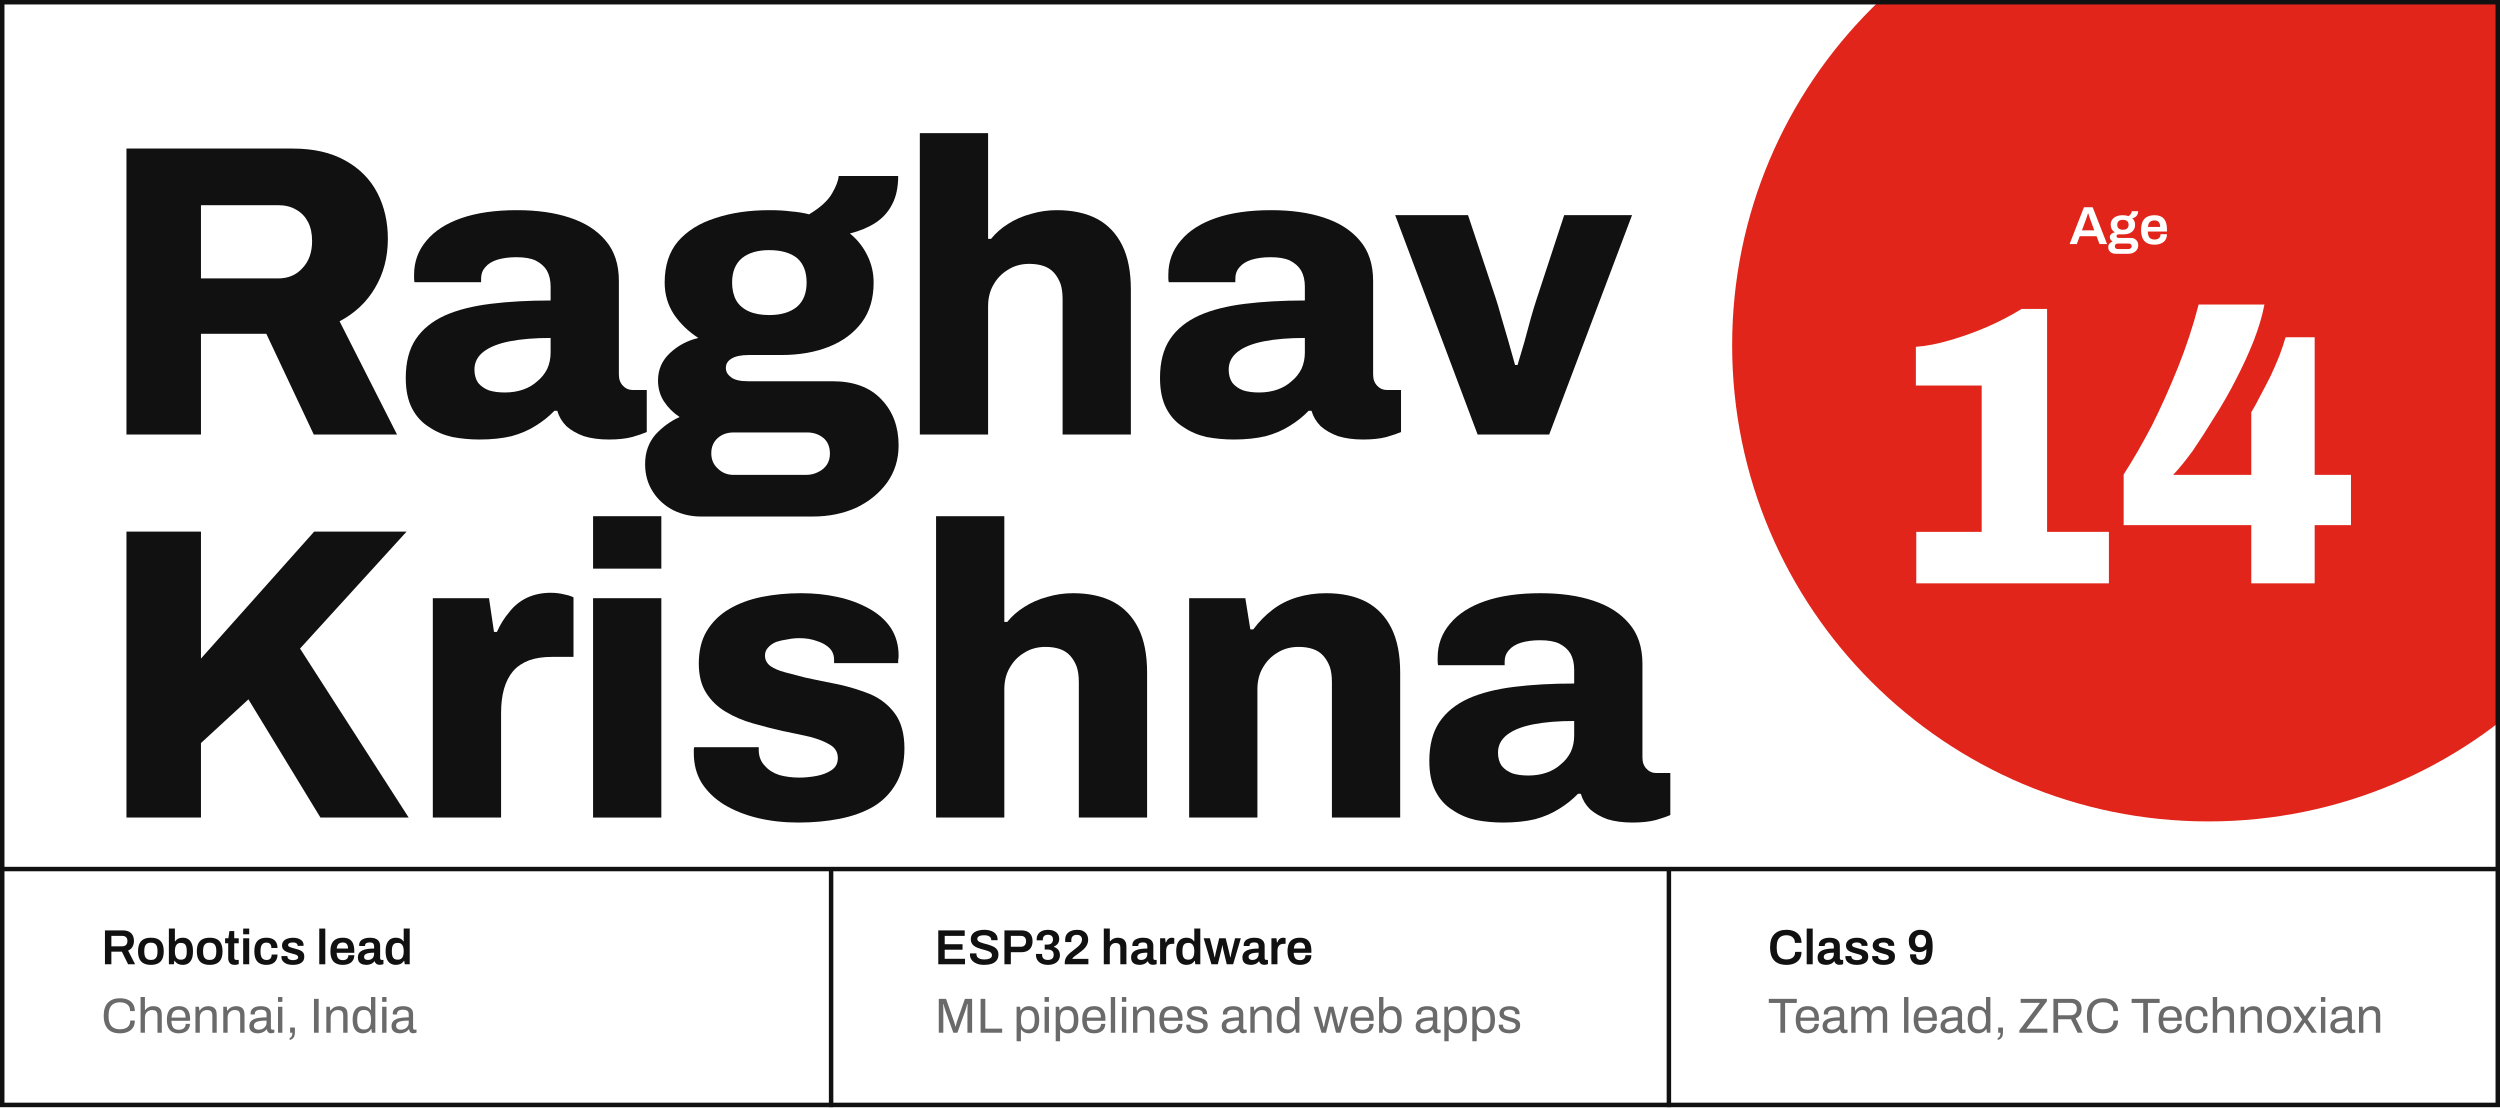
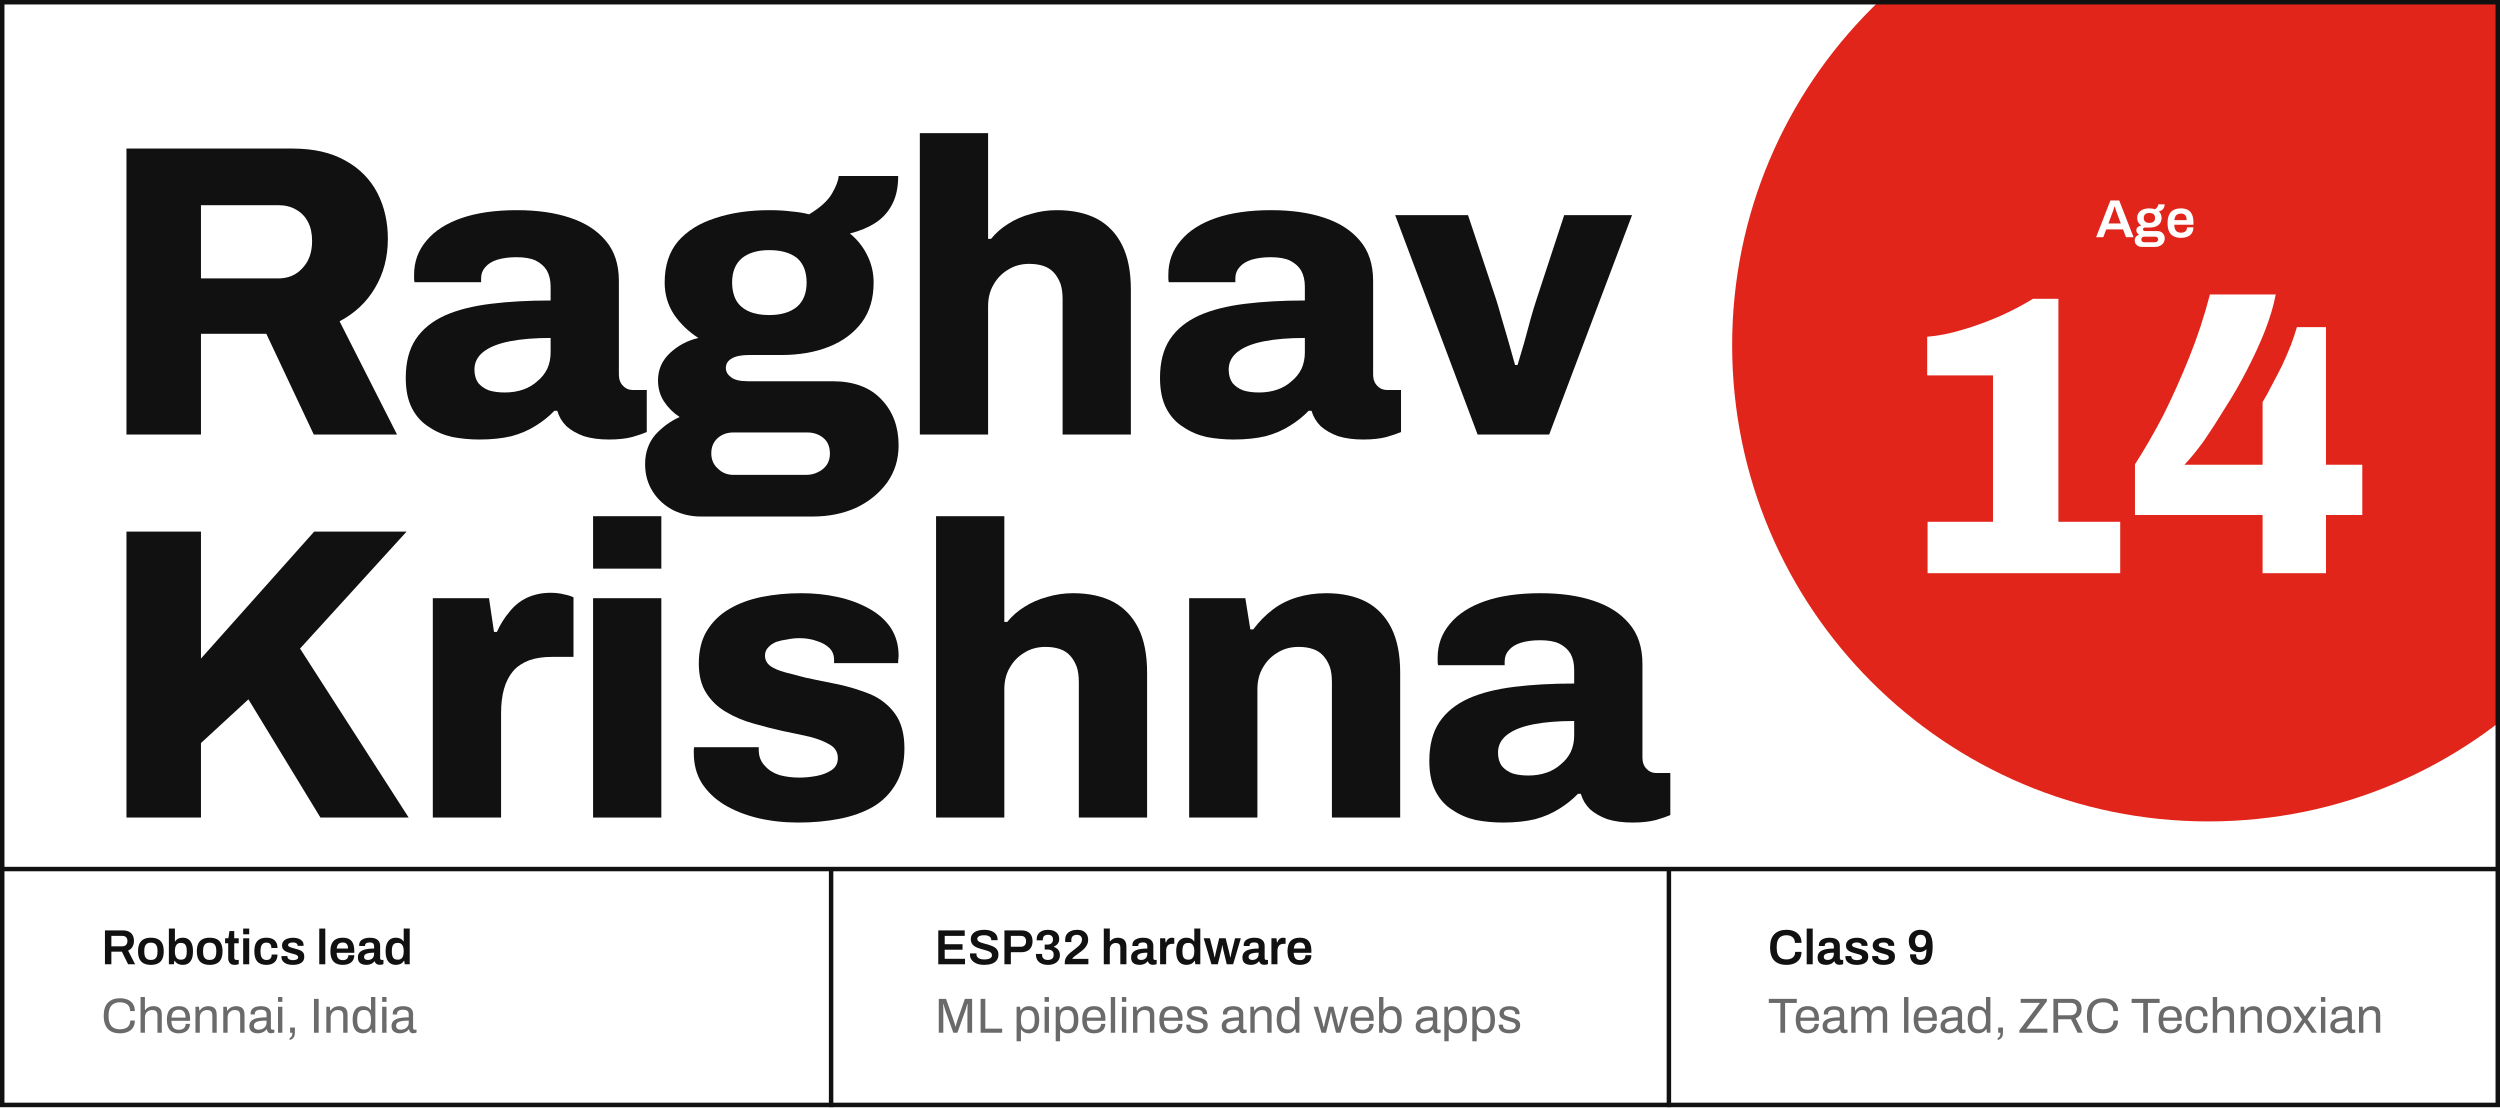
<svg xmlns="http://www.w3.org/2000/svg" viewBox="0 0 840 372" width="840" height="372" role="img" aria-label="Raghav Krishna. Robotics lead, age 14, Class 9, Chennai, India. ESP32 hardware, ML pipelines and web apps.">
  <defs>
    <path id="g0" d="m5 0l267 686h164l268-686h-141l-55 146h-314l-55-146zm230 256h231l-69 186q-4 10-9 26q-6 15-12 34q-6 18-12 37q-6 19-11 34h-5q-6-20-14-46q-9-26-17-49q-8-23-13-36z" />
    <path id="g1" d="m152-182q-35 0-66 14q-31 14-50 42q-19 27-19 67q0 44 25 69q26 26 57 39q-23 12-37 32q-15 20-15 48q0 38 28 61q28 22 64 29q-37 23-57 59q-19 36-19 82q0 55 27 94q26 40 77 62q51 22 123 22q29 0 56-4q27-4 49-12q35 21 48 48q13 26 14 43h119q0-35-14-62q-13-27-37-45q-24-17-58-25q25-22 38-53q13-31 13-68q0-55-26-95q-25-40-74-62q-50-22-122-22h-81q-21 0-33-9q-11-9-11-25q0-13 11-23q10-10 29-10h230q59 0 97-38q39-39 39-99q0-45-23-81q-24-36-66-57q-42-21-98-21zm44 88h193q19 0 33 6q15 7 24 19q8 12 8 27q0 26-16 39q-17 13-41 13h-201q-24 0-40-14q-16-15-16-38q0-23 16-38q15-14 40-14zm95 361q53 0 79 25q27 24 27 68q0 44-27 68q-26 24-79 24q-53 0-79-24q-27-24-27-68q0-29 11-50q12-21 36-32q23-11 59-11z" />
    <path id="g2" d="m291-12q-84 0-140 30q-56 29-84 90q-28 61-28 155q0 95 28 155q28 61 84 90q56 30 140 30q76 0 127-28q52-29 78-88q26-59 26-153v-36h-358q2-49 15-83q13-33 41-50q27-16 72-16q23 0 43 6q20 6 35 18q15 13 24 32q8 19 8 44h120q0-50-18-87q-17-37-48-61q-32-24-74-36q-42-12-91-12zm-125 331h229q0 33-7 56q-8 23-22 38q-13 15-32 21q-19 7-43 7q-39 0-65-13q-27-13-41-40q-14-27-19-69z" />
    <path id="g3" d="m102 0v129h164v367h-165v97q40 3 87 17q48 14 94 34q47 21 84 44h64v-559h155v-129z" />
    <path id="g4" d="m347 0v146h-320v127q36 56 71 123q34 68 65 145q31 77 52 158h165q-8-42-27-91q-19-48-45-98q-25-49-54-94q-28-46-54-84q-27-37-49-60h196v157q11 18 23 42q13 24 26 50q12 26 22 51q9 24 15 45h73v-345h91v-126h-91v-146z" />
    <path id="g5" d="m75 0v687h399q76 0 127-29q51-28 77-78q25-49 25-110q0-66-31-118q-30-51-85-80l138-272h-200l-114 242h-157v-242zm179 375h185q37 0 59 25q23 24 23 65q0 27-10 46q-10 19-28 29q-18 11-44 11h-185z" />
    <path id="g6" d="m209-12q-33 0-65 6q-31 7-56 24q-26 16-41 45q-15 29-15 73q0 57 24 93q24 36 70 57q45 20 110 28q64 8 144 8v33q0 23-9 39q-9 15-27 24q-17 8-46 8q-26 0-46-6q-19-6-29-18q-10-11-10-27v-9h-160q-1 5-1 9v9q0 47 30 82q29 35 84 54q55 19 133 19q73 0 127-18q55-18 86-55q32-37 32-97v-225q0-17 10-27q9-10 23-10h34v-101q-11-5-35-12q-23-6-56-6q-34 0-60 8q-25 9-42 24q-16 16-22 37h-7q-19-20-45-36q-25-16-58-25q-34-8-77-8zm61 113q24 0 44 7q20 7 34 20q15 12 24 30q8 18 8 39v35q-57 0-98-8q-41-8-63-25q-22-17-22-43q0-19 9-32q10-12 26-18q16-5 38-5z" />
    <path id="g7" d="m147-197q-35 0-66 15q-31 16-49 44q-19 29-19 67q0 42 25 71q26 28 58 42q-23 15-38 38q-14 22-14 50q0 39 29 66q29 27 68 36q-36 23-59 57q-22 34-22 76q0 61 32 99q33 38 90 56q57 19 130 19q29 0 52-3q24-2 43-7q40 24 55 50q15 26 16 42h143q0-40-14-67q-14-28-40-45q-26-17-62-26q27-22 42-53q15-30 15-65q0-57-28-95q-29-39-79-59q-50-20-115-20h-78q-28 0-42-9q-13-8-13-22q0-13 12-22q12-10 41-10h203q77 0 118-44q41-43 41-110q0-51-28-90q-28-38-74-60q-47-21-104-21zm79 100h173q17 0 30 7q13 6 21 18q7 11 7 26q0 25-16 38q-16 13-39 13h-176q-23 0-38-13q-16-14-16-37q0-23 16-37q15-15 38-15zm85 384q43 0 67 20q23 20 23 58q0 39-23 59q-24 19-67 19q-41 0-65-19q-24-20-24-59q0-25 10-43q10-17 30-26q20-9 49-9z" />
    <path id="g8" d="m62 0v724h164v-254h7q17 21 41 36q25 16 55 24q30 9 62 9q57 0 97-21q39-21 60-63q21-42 21-107v-348h-164v325q0 22-5 37q-6 16-16 27q-10 11-25 16q-15 5-34 5q-29 0-51-14q-22-13-35-36q-13-22-13-52v-308z" />
    <path id="g9" d="m200 0l-198 527h175l67-201q5-15 13-44q8-28 17-58q9-31 16-57h6q7 24 16 54q8 30 16 59q8 28 14 46l66 201h163l-199-527z" />
    <path id="ga" d="m75 0v687h179v-305l272 305h222l-256-281l261-406h-212l-173 284l-114-105v-179z" />
    <path id="gb" d="m62 0v527h135l12-81h7q12 27 30 48q17 22 42 34q26 12 57 12q18 0 33-4q15-3 22-7v-143h-52q-31 0-54-8q-24-9-39-26q-15-18-22-43q-7-25-7-58v-251z" />
    <path id="gc" d="m62 598v126h164v-126zm0-598v527h164v-527z" />
    <path id="gd" d="m288-12q-52 0-98 11q-45 11-80 32q-34 21-54 52q-19 31-19 72v8q0 3 1 6h155v-9q1-22 15-36q13-15 35-22q22-6 48-6q19 0 41 4q21 4 36 14q15 10 15 29q0 21-19 32q-18 11-48 19q-31 7-66 14q-35 8-70 18q-36 10-66 28q-29 17-47 45q-18 28-18 71q0 46 19 78q20 33 54 53q34 20 78 29q45 9 95 9q46 0 87-9q42-9 76-28q33-18 52-46q19-29 19-67q0-5-1-11q0-5 0-7h-154v8q0 17-11 28q-11 11-30 17q-19 7-42 7q-15 0-29-3q-15-2-27-6q-12-5-19-13q-8-8-8-20q0-15 13-25q13-9 35-15q23-6 50-13q37-8 78-16q41-9 78-24q36-16 58-46q23-31 23-84q0-50-20-84q-20-35-55-56q-35-20-81-29q-46-9-99-9z" />
    <path id="ge" d="m62 0v527h135l12-75h7q20 27 46 47q26 20 59 30q33 10 70 10q57 0 97-21q39-21 60-63q21-42 21-107v-348h-164v325q0 22-5 37q-6 16-16 27q-10 11-25 16q-15 5-34 5q-29 0-51-14q-22-13-35-36q-13-22-13-52v-308z" />
    <path id="gf" d="m76 0v686h361q76 0 126-26q50-26 75-74q25-48 25-113q0-67-30-119q-30-51-88-77l142-277h-142l-126 255h-213v-255zm130 364h221q50 0 77 29q27 29 27 80q0 33-12 55q-12 23-35 35q-23 12-57 12h-221z" />
    <path id="g10" d="m299-12q-86 0-144 30q-58 29-87 90q-29 61-29 155q0 95 29 155q29 61 87 90q58 30 144 30q87 0 145-30q57-29 86-90q29-60 29-155q0-94-29-155q-29-61-86-90q-58-30-145-30zm0 100q48 0 77 18q30 19 44 56q13 38 13 94v14q0 56-13 94q-14 37-44 56q-29 18-77 18q-48 0-77-18q-30-19-44-56q-13-38-13-94v-14q0-56 13-94q14-37 44-56q29-18 77-18z" />
    <path id="g11" d="m344-12q-51 0-93 20q-42 21-68 62h-7l-10-70h-101v723h122v-258h6q16 24 39 41q23 16 53 24q30 8 66 8q59 0 105-29q45-29 71-89q26-61 26-156q0-96-25-157q-26-61-72-90q-47-29-112-29zm-38 105q45 0 72 17q26 18 38 54q11 36 11 91v14q0 56-11 93q-12 36-38 54q-27 17-72 17q-31 0-54-11q-22-11-36-32q-15-21-22-52q-7-31-7-70v-13q0-52 13-88q12-36 38-55q27-19 68-19z" />
    <path id="g12" d="m204-12q-49 0-77 20q-28 19-39 50q-12 30-12 62v306h-63v100h66l22 147h97v-147h91v-100h-91v-294q0-21 11-32q11-12 33-12h47v-84q-10-4-25-8q-14-3-30-6q-16-2-30-2z" />
    <path id="g13" d="m65 607v116h122v-116zm0-607v526h122v-526z" />
    <path id="g14" d="m284-12q-82 0-136 30q-55 29-82 90q-27 61-27 155q0 95 27 155q28 61 82 90q55 30 136 30q53 0 94-13q41-13 70-39q30-27 45-66q15-39 15-91h-124q0 37-11 61q-11 24-33 36q-23 13-58 13q-41 0-67-19q-26-19-39-56q-12-38-12-95v-13q0-56 12-94q13-38 40-56q27-19 71-19q34 0 57 13q22 12 34 37q12 25 12 60h118q0-49-15-88q-15-39-44-66q-29-27-71-41q-41-14-94-14z" />
    <path id="g15" d="m270-12q-57 0-100 12q-43 13-72 35q-29 22-44 51q-14 30-14 65q0 5 0 9q1 4 1 6h120v-8q1-27 17-44q16-16 42-23q26-7 55-7q26 0 49 6q24 5 40 18q15 12 15 32q0 26-20 40q-20 14-53 23q-32 9-69 19q-33 9-66 20q-33 11-59 28q-27 17-44 44q-16 27-16 67q0 39 17 68q17 29 47 49q30 19 71 29q41 10 89 10q47 0 86-10q38-10 66-29q29-18 44-44q16-27 16-59q0-7 0-14q-1-7-1-8h-119v7q0 19-12 32q-11 14-32 22q-22 8-54 8q-24 0-42-4q-18-4-30-11q-11-7-17-16q-6-9-6-20q0-19 15-30q15-11 40-19q26-8 56-17q36-10 74-21q38-10 70-26q33-16 53-45q20-29 20-77q0-46-17-78q-18-33-50-52q-31-20-74-29q-42-9-92-9z" />
    <path id="g16" d="" />
    <path id="g17" d="m65 0v723h122v-723z" />
    <path id="g18" d="m200-12q-22 0-50 6q-29 5-56 20q-26 15-43 44q-17 30-17 78q0 54 24 90q24 35 68 56q43 20 104 28q60 9 132 9v43q0 23-7 41q-7 18-25 29q-19 10-56 10q-37 0-58-9q-21-9-29-22q-8-13-8-27v-14h-118q-1 5-1 10v12q0 45 27 78q27 33 75 50q48 18 111 18q72 0 119-20q46-20 69-57q23-37 23-90v-248q0-19 11-27q11-8 24-8h32v-84q-10-4-29-10q-19-5-47-5q-26 0-47 9q-20 8-34 24q-14 16-20 38h-6q-17-21-40-38q-24-16-56-25q-31-9-72-9zm37 100q30 0 53 9q24 9 40 25q15 16 24 39q8 23 8 50v24q-55 0-102-7q-46-7-74-26q-27-19-27-54q0-18 9-32q8-13 26-20q17-8 43-8z" />
    <path id="g19" d="m248-12q-64 0-111 29q-47 29-73 90q-25 61-25 157q0 95 26 156q26 60 72 89q46 29 104 29q36 0 66-8q30-8 53-24q23-17 39-41h6v258h122v-723h-101l-10 70h-7q-25-41-67-62q-43-20-94-20zm38 105q42 0 68 19q26 19 38 55q13 36 13 88v13q0 39-7 70q-7 31-22 52q-14 21-36 32q-23 11-54 11q-45 0-72-17q-26-18-38-54q-11-37-11-93v-14q0-55 11-91q12-36 38-54q27-17 72-17z" />
    <path id="g1a" d="m379-12q-105 0-178 38q-73 39-111 118q-39 78-39 199q0 179 87 267q87 88 242 88q88 0 156-28q68-29 106-86q39-58 39-145h-96q0 60-25 99q-26 39-72 58q-46 20-108 20q-72 0-124-28q-52-28-79-86q-27-59-27-151v-21q0-91 27-148q27-58 79-85q51-27 124-27q64 0 110 19q47 19 72 59q26 39 26 99h93q0-89-39-146q-40-57-108-85q-68-28-155-28z" />
    <path id="g1b" d="m69 0v723h88v-263h7q20 27 45 44q25 17 55 26q31 8 67 8q50 0 87-17q38-17 60-55q21-38 21-103v-363h-88v351q0 33-9 54q-8 21-22 33q-15 12-36 17q-20 5-45 5q-37 0-70-18q-33-17-53-50q-19-34-19-83v-309z" />
    <path id="g1c" d="m279-12q-78 0-131 30q-54 29-82 90q-27 61-27 155q0 95 27 155q28 61 82 90q54 30 135 30q74 0 124-28q50-29 75-86q26-56 26-141v-42h-378q2-63 18-103q17-41 50-60q33-18 83-18q34 0 59 8q26 9 44 25q17 16 26 38q9 22 10 48h86q-1-42-16-77q-15-36-44-61q-29-25-71-39q-42-14-96-14zm-147 319h285q0 44-10 74q-10 30-29 49q-18 19-42 28q-25 8-56 8q-46 0-78-17q-32-17-49-52q-17-35-21-90z" />
    <path id="g1d" d="m69 0v526h71l8-79h7q21 32 47 52q27 20 60 29q32 10 69 10q50 0 87-17q38-17 60-55q21-38 21-103v-363h-88v351q0 33-9 54q-8 21-22 33q-15 12-36 17q-20 5-45 5q-37 0-70-18q-33-18-53-52q-19-34-19-81v-309z" />
    <path id="g1e" d="m201-12q-29 0-58 7q-29 7-54 23q-25 16-40 44q-15 29-15 72q0 54 26 89q26 35 72 55q47 19 111 26q64 8 139 8v60q0 29-10 50q-10 21-36 32q-25 12-72 12q-45 0-72-12q-26-11-36-29q-11-18-11-40v-15h-85q-1 5-1 10v12q0 48 27 80q26 33 74 50q48 16 110 16q66 0 110-19q45-19 68-54q22-35 22-84v-285q0-19 9-26q9-8 22-8h39v-58q-14-6-31-10q-17-5-39-5q-26 0-43 11q-17 10-26 28q-9 19-12 42h-7q-18-25-46-44q-27-18-61-28q-34-10-74-10zm22 74q32 0 61 10q28 10 50 28q22 19 35 45q13 26 13 57v44q-81 0-138-9q-57-9-88-32q-30-23-30-65q0-27 12-44q12-17 34-26q22-8 51-8z" />
    <path id="g1f" d="m69 625v98h88v-98zm0-625v526h88v-526z" />
    <path id="g20" d="m79-147v41q19 4 31 19q13 15 19 37q6 23 6 50h-46v105h97v-94q0-58-16-91q-17-32-42-47q-24-15-49-20z" />
    <path id="g21" d="" />
    <path id="g22" d="m86 0v686h95v-686z" />
    <path id="g23" d="m248-12q-65 0-112 29q-46 29-72 91q-25 61-25 159q0 93 26 153q26 60 72 89q46 29 107 29q35 0 65-8q30-8 53-25q24-17 42-45h6v263h88v-723h-71l-8 75h-7q-27-44-70-65q-43-22-94-22zm21 77q50 0 81 22q31 22 46 64q14 42 14 104v16q0 54-11 91q-11 37-30 59q-19 22-44 31q-25 9-53 9q-49 0-80-19q-31-20-46-62q-15-41-15-107v-21q0-68 16-110q16-41 47-59q30-18 75-18z" />
    <path id="g24" d="m76 0v686h535v-111h-405v-169h361v-111h-361v-184h411v-111z" />
    <path id="g25" d="m332-12q-57 0-109 12q-52 13-92 40q-40 26-63 66q-23 39-23 93q0 6 1 12q0 6 0 9h131q0-2-1-8q0-5 0-9q0-33 19-57q19-23 55-36q36-12 85-12q33 0 59 4q25 4 44 12q18 7 30 18q12 10 18 23q5 13 5 28q0 29-18 48q-18 19-49 32q-30 13-68 23q-39 11-80 22q-40 11-78 26q-39 16-70 38q-30 22-48 56q-18 33-18 80q0 48 20 84q21 36 58 60q38 23 88 34q50 12 109 12q55 0 103-12q49-11 86-36q37-24 58-62q21-37 21-89v-12h-129v10q0 29-18 49q-17 20-48 31q-32 11-74 11q-45 0-77-8q-32-9-49-26q-17-16-17-40q0-25 18-42q18-17 49-29q30-12 68-22q39-10 80-21q40-12 78-27q39-15 70-37q30-23 48-56q18-33 18-79q0-77-38-124q-37-47-102-68q-66-21-150-21z" />
    <path id="g26" d="m76 0v686h344q76 0 126-27q49-27 74-76q25-49 25-117q0-67-26-117q-26-50-77-77q-52-28-129-28h-207v-244zm130 355h203q50 0 77 29q28 30 28 82q0 35-12 59q-12 24-35 37q-23 13-58 13h-203z" />
    <path id="g27" d="m290-12q-79 0-134 26q-55 25-84 72q-28 46-28 108v15h124v-18q0-50 31-77q31-26 87-26q53 0 85 25q32 25 32 80q0 43-17 65q-18 23-46 32q-29 9-62 9h-57v100h60q30 0 55 11q24 11 38 34q15 23 15 58q0 34-13 55q-13 21-36 31q-23 10-52 10q-31 0-55-10q-24-11-37-32q-13-22-13-55v-16h-124v25q0 57 29 100q29 42 80 65q52 23 118 23q68 0 120-22q51-21 80-63q29-42 29-103q0-40-15-70q-14-29-39-49q-25-20-56-35v-4q53-16 89-58q35-42 35-110q0-61-31-105q-30-44-84-67q-54-24-124-24z" />
    <path id="g28" d="m51 0v33q0 45 16 82q16 37 43 67q27 31 60 58q34 28 68 53q42 31 79 63q37 31 60 68q23 36 23 81q0 21-10 42q-10 21-32 35q-23 14-61 14q-38 0-63-12q-25-13-38-36q-12-23-12-57v-41h-122q-1 5-2 15q-1 10-1 25q0 74 33 120q34 45 90 66q55 22 120 22q68 0 112-20q43-20 68-51q24-31 34-66q9-35 9-64q0-48-17-87q-16-40-45-74q-29-35-69-66q-39-32-84-64q-23-16-45-32q-22-16-39-32q-16-16-25-32h328v-110z" />
    <path id="g29" d="m65 0v723h122v-257h7q17 21 40 37q23 16 52 25q30 10 66 10q50 0 88-18q39-18 61-58q22-40 22-107v-355h-123v333q0 28-6 47q-7 18-20 30q-12 11-30 16q-18 5-40 5q-33 0-60-16q-26-16-42-44q-15-28-15-65v-306z" />
    <path id="g2a" d="m65 0v526h102l10-83h7q10 25 24 47q15 21 38 34q23 14 56 14q16 0 30-3q13-3 20-6v-115h-37q-31 0-55-8q-24-9-40-27q-17-18-25-45q-8-27-8-63v-271z" />
    <path id="g2b" d="m160 0l-157 526h126l73-286q6-22 10-44q4-21 7-36q3-15 4-18h6q4 18 8 39q4 21 7 39q4 17 5 23l68 283h131l71-284q4-14 7-32q4-19 8-37q4-18 6-31h6q2 12 6 29q3 17 7 35q4 18 7 33l72 287h117l-156-526h-129l-60 251q-4 19-10 43q-5 24-10 48q-4 24-7 41h-6q0-7-3-25q-3-18-8-45q-6-27-15-62l-62-251z" />
    <path id="g2c" d="m86 0v686h147l156-445q6-18 13-39q6-22 12-41q5-19 8-33h7q3 15 8 34q5 20 11 41q6 21 11 38l156 445h146v-686h-95v402q0 31 1 68q1 36 2 66q1 31 1 44h-8q-3-13-10-36q-7-24-14-50q-8-25-14-45l-161-449h-82l-161 449q-6 17-12 39q-7 23-14 47q-6 24-12 45h-7q1-22 2-54l1-65q0-33 0-59v-402z" />
    <path id="g2d" d="m86 0v686h95v-603h341v-83z" />
    <path id="g2e" d="m69-173v699h70l9-75h7q27 44 69 65q42 22 95 22q66 0 112-29q46-29 71-91q25-61 25-159q0-92-25-153q-26-60-72-89q-46-29-107-29q-34 0-64 8q-30 8-54 26q-24 17-42 44h-6v-239zm226 238q49 0 80 19q31 20 46 62q15 41 15 106v21q0 69-16 111q-16 41-46 59q-31 18-76 18q-49 0-80-21q-32-22-46-65q-15-43-15-105v-15q0-55 11-91q10-37 30-59q19-22 44-31q25-9 53-9z" />
    <path id="g2f" d="m69 0v723h88v-723z" />
    <path id="g30" d="m253-12q-54 0-95 11q-41 11-68 32q-27 21-41 50q-14 29-14 66v10q0 4 1 7h87q-1-4-1-7v-6q1-35 18-55q18-20 49-28q31-8 69-8q33 0 61 8q28 9 45 26q16 18 16 45q0 33-22 51q-21 17-56 27q-35 10-73 21q-32 9-64 20q-32 11-57 27q-26 16-42 41q-15 26-15 65q0 35 15 62q14 27 41 46q27 19 65 29q39 9 86 9q50 0 88-11q37-11 62-31q25-20 37-45q12-26 12-55v-11q0-6-1-9h-86v11q0 20-10 38q-11 19-36 30q-26 12-71 12q-29 0-50-4q-21-5-35-14q-14-10-21-22q-7-13-7-29q0-26 17-40q17-14 45-23q29-9 62-20q35-10 72-20q36-11 66-27q31-16 50-43q18-28 18-73q0-42-16-73q-16-31-46-51q-29-20-68-29q-40-10-87-10z" />
    <path id="g31" d="m170 0l-159 526h91l80-289q6-21 12-45q5-25 10-46q6-20 8-31h6q4 19 10 43q5 24 10 46q4 22 7 34l72 288h95l73-288q4-17 9-40q5-22 10-44q6-22 8-39h6q4 16 9 37q5 22 11 44q6 23 11 40l79 290h84l-158-526h-90l-68 272q-4 19-10 44q-6 26-12 52q-5 27-9 47h-6q-2-15-7-38q-4-23-10-51q-6-27-14-54l-68-272z" />
    <path id="g32" d="m319-12q-53 0-95 22q-42 21-69 65h-7l-9-75h-70v723h88v-263h6q18 28 42 45q24 17 54 25q30 8 64 8q61 0 107-29q46-29 72-89q25-60 25-153q0-98-25-159q-25-62-71-91q-46-29-112-29zm-21 77q45 0 76 18q30 18 46 59q16 42 16 110v21q0 66-15 107q-15 42-46 62q-31 19-80 19q-28 0-53-9q-25-9-44-31q-20-22-30-59q-11-37-11-91v-16q0-62 15-104q14-42 46-64q31-22 80-22z" />
    <path id="g33" d="m378-12q-105 0-180 37q-74 37-114 115q-39 79-39 203q0 181 88 268q88 87 245 87q85 0 154-29q68-29 108-87q41-59 41-149h-133q0 50-22 85q-21 34-59 52q-38 18-87 18q-68 0-113-26q-45-27-67-79q-21-52-21-129v-22q0-78 21-130q22-52 66-78q45-26 114-26q52 0 91 18q39 17 61 52q21 34 21 84h128q0-90-40-148q-40-59-109-88q-68-28-154-28z" />
    <path id="g34" d="m278-12q-75 0-122 28q-47 29-69 78q-22 48-22 108h124q0-36 9-62q10-25 31-38q21-14 54-14q49 0 73 26q25 27 34 76q8 50 9 117q-5-7-25-22q-19-15-50-27q-32-12-73-12q-72 0-118 30q-46 29-69 80q-22 52-22 116q0 70 30 120q30 51 82 78q52 28 118 28q59 0 106-17q47-17 80-55q33-39 50-104q17-64 17-159q0-106-17-179q-16-72-48-115q-31-43-77-62q-46-19-105-19zm1 356q38 0 63 16q25 17 37 46q12 29 12 66q0 36-12 64q-12 29-37 46q-25 16-63 16q-38 0-63-17q-24-17-36-45q-12-29-12-65q0-37 12-65q12-29 36-46q25-16 63-16z" />
    <path id="g35" d="m254 0v603h-235v83h567v-83h-237v-603z" />
    <path id="g36" d="m69 0v526h71l8-79h7q20 32 45 52q25 20 55 29q30 10 65 10q51 0 88-20q37-21 55-71h6q19 32 44 51q25 20 56 30q31 10 66 10q48 0 84-16q36-17 57-54q20-38 20-101v-367h-88v353q0 32-8 53q-7 21-21 32q-14 12-33 17q-18 5-39 5q-35 0-65-18q-29-18-47-52q-18-34-18-81v-309h-88v353q0 32-8 53q-8 21-21 32q-13 12-32 17q-18 5-38 5q-36 0-66-18q-31-18-49-52q-18-34-18-81v-309z" />
    <path id="g37" d="m32 0v49l416 555h-390v82h531v-49l-417-555h426v-82z" />
    <path id="g38" d="m86 0v686h361q70 0 117-26q46-25 69-70q23-46 23-105q0-71-32-122q-32-51-88-73l144-290h-104l-134 273h-261v-273zm95 354h257q57 0 90 35q32 35 32 96q0 38-14 64q-14 26-41 41q-27 14-67 14h-257z" />
    <path id="g39" d="m269-12q-76 0-127 30q-52 29-78 90q-27 62-27 155q0 93 27 154q26 61 78 91q53 30 130 30q54 0 94-14q39-14 65-41q26-27 39-65q12-38 12-87h-89q0 46-13 75q-12 30-39 44q-27 15-71 15q-44 0-76-19q-32-20-49-62q-17-42-17-111v-21q0-65 16-108q17-43 49-63q32-20 78-20q45 0 73 16q27 16 40 46q12 30 12 72h86q0-44-12-82q-13-38-39-66q-26-28-66-43q-40-16-96-16z" />
    <path id="g3a" d="m285-12q-80 0-135 30q-54 29-82 90q-29 61-29 155q0 95 29 155q28 61 82 90q55 30 135 30q80 0 135-30q54-29 82-90q28-60 28-155q0-94-28-155q-28-61-82-90q-55-30-135-30zm0 74q51 0 85 20q34 20 52 62q17 43 17 108v22q0 66-17 108q-18 42-52 62q-34 20-85 20q-51 0-85-20q-35-20-52-62q-17-42-17-108v-22q0-65 17-108q17-42 52-62q34-20 85-20z" />
    <path id="g3b" d="m14 0l189 269l-180 257h106l128-188h5l128 188h100l-180-254l190-272h-105l-138 203h-5l-138-203z" />
  </defs>
  <rect width="840" height="372" fill="#ffffff" />
  <clipPath id="k">
    <rect width="840" height="372" />
  </clipPath>
  <circle cx="742" cy="116" r="160" fill="#e1251b" clip-path="url(#k)" />
-   <g transform="translate(695.3 82.0) scale(0.018 -0.018)" fill="#ffffff">
+   <g transform="translate(704.2 79.7) scale(0.018 -0.018)" fill="#ffffff">
    <use href="#g0" x="0" />
    <use href="#g1" x="709" />
    <use href="#g2" x="1300" />
  </g>
-   <g transform="translate(630.2 196.0) scale(0.134 -0.134)" fill="#ffffff">
+   <g transform="translate(634.0 192.6) scale(0.134 -0.134)" fill="#ffffff">
    <use href="#g3" x="0" />
    <use href="#g4" x="595" />
  </g>
  <g transform="translate(32.0 146.0) scale(0.13986 -0.13986)" fill="#111111">
    <use href="#g5" x="0" />
    <use href="#g6" x="714" />
    <use href="#g7" x="1308" />
    <use href="#g8" x="1919" />
    <use href="#g6" x="2526" />
    <use href="#g9" x="3121" />
  </g>
  <g transform="translate(32.0 274.7) scale(0.13986 -0.13986)" fill="#111111">
    <use href="#ga" x="0" />
    <use href="#gb" x="749" />
    <use href="#gc" x="1134" />
    <use href="#gd" x="1401" />
    <use href="#g8" x="1958" />
    <use href="#ge" x="2566" />
    <use href="#g6" x="3173" />
  </g>
  <path d="M0 292H840" stroke="#111111" stroke-width="1.5" />
  <g transform="translate(34.0 324.0) scale(0.0166 -0.0166)" fill="#111111">
    <use href="#gf" x="0" />
    <use href="#g10" x="707" />
    <use href="#g11" x="1305" />
    <use href="#g10" x="1897" />
    <use href="#g12" x="2495" />
    <use href="#g13" x="2809" />
    <use href="#g14" x="3061" />
    <use href="#g15" x="3608" />
    <use href="#g17" x="4349" />
    <use href="#g2" x="4601" />
    <use href="#g18" x="5162" />
    <use href="#g19" x="5718" />
  </g>
  <g transform="translate(34.0 347.0) scale(0.0166 -0.0166)" fill="#6a6a6a">
    <use href="#g1a" x="0" />
    <use href="#g1b" x="728" />
    <use href="#g1c" x="1291" />
    <use href="#g1d" x="1839" />
    <use href="#g1d" x="2402" />
    <use href="#g1e" x="2965" />
    <use href="#g1f" x="3510" />
    <use href="#g20" x="3735" />
    <use href="#g22" x="4221" />
    <use href="#g1d" x="4488" />
    <use href="#g23" x="5051" />
    <use href="#g1f" x="5618" />
    <use href="#g1e" x="5843" />
  </g>
  <path d="M279.25 292V372" stroke="#111111" stroke-width="1.5" />
  <g transform="translate(314.0 324.0) scale(0.0166 -0.0166)" fill="#111111">
    <use href="#g24" x="0" />
    <use href="#g25" x="672" />
    <use href="#g26" x="1339" />
    <use href="#g27" x="2009" />
    <use href="#g28" x="2585" />
    <use href="#g29" x="3361" />
    <use href="#g18" x="3945" />
    <use href="#g2a" x="4501" />
    <use href="#g19" x="4853" />
    <use href="#g2b" x="5445" />
    <use href="#g18" x="6198" />
    <use href="#g2a" x="6754" />
    <use href="#g2" x="7106" />
  </g>
  <g transform="translate(314.0 347.0) scale(0.0166 -0.0166)" fill="#6a6a6a">
    <use href="#g2c" x="0" />
    <use href="#g2d" x="847" />
    <use href="#g2e" x="1592" />
    <use href="#g1f" x="2159" />
    <use href="#g2e" x="2384" />
    <use href="#g1c" x="2951" />
    <use href="#g2f" x="3499" />
    <use href="#g1f" x="3724" />
    <use href="#g1d" x="3949" />
    <use href="#g1c" x="4512" />
    <use href="#g30" x="5060" />
    <use href="#g1e" x="5779" />
    <use href="#g1d" x="6324" />
    <use href="#g23" x="6887" />
    <use href="#g31" x="7663" />
    <use href="#g1c" x="8381" />
    <use href="#g32" x="8929" />
    <use href="#g1e" x="9705" />
    <use href="#g2e" x="10250" />
    <use href="#g2e" x="10817" />
    <use href="#g30" x="11384" />
  </g>
  <path d="M560.75 292V372" stroke="#111111" stroke-width="1.5" />
  <g transform="translate(594.0 324.0) scale(0.0166 -0.0166)" fill="#111111">
    <use href="#g33" x="0" />
    <use href="#g17" x="721" />
    <use href="#g18" x="973" />
    <use href="#g15" x="1529" />
    <use href="#g15" x="2070" />
    <use href="#g34" x="2811" />
  </g>
  <g transform="translate(594.0 347.0) scale(0.0166 -0.0166)" fill="#6a6a6a">
    <use href="#g35" x="0" />
    <use href="#g1c" x="526" />
    <use href="#g1e" x="1074" />
    <use href="#g36" x="1619" />
    <use href="#g2f" x="2688" />
    <use href="#g1c" x="2913" />
    <use href="#g1e" x="3461" />
    <use href="#g23" x="4006" />
    <use href="#g20" x="4573" />
    <use href="#g37" x="5059" />
    <use href="#g38" x="5694" />
    <use href="#g1a" x="6407" />
    <use href="#g35" x="7344" />
    <use href="#g1c" x="7870" />
    <use href="#g39" x="8418" />
    <use href="#g1b" x="8937" />
    <use href="#g1d" x="9500" />
    <use href="#g3a" x="10063" />
    <use href="#g3b" x="10613" />
    <use href="#g1f" x="11126" />
    <use href="#g1e" x="11351" />
    <use href="#g1d" x="11896" />
  </g>
  <path d="M0 0.75H840M0.75 0V372M839.25 0V372M0 371.25H840" stroke="#111111" stroke-width="1.5" fill="none" />
</svg>
